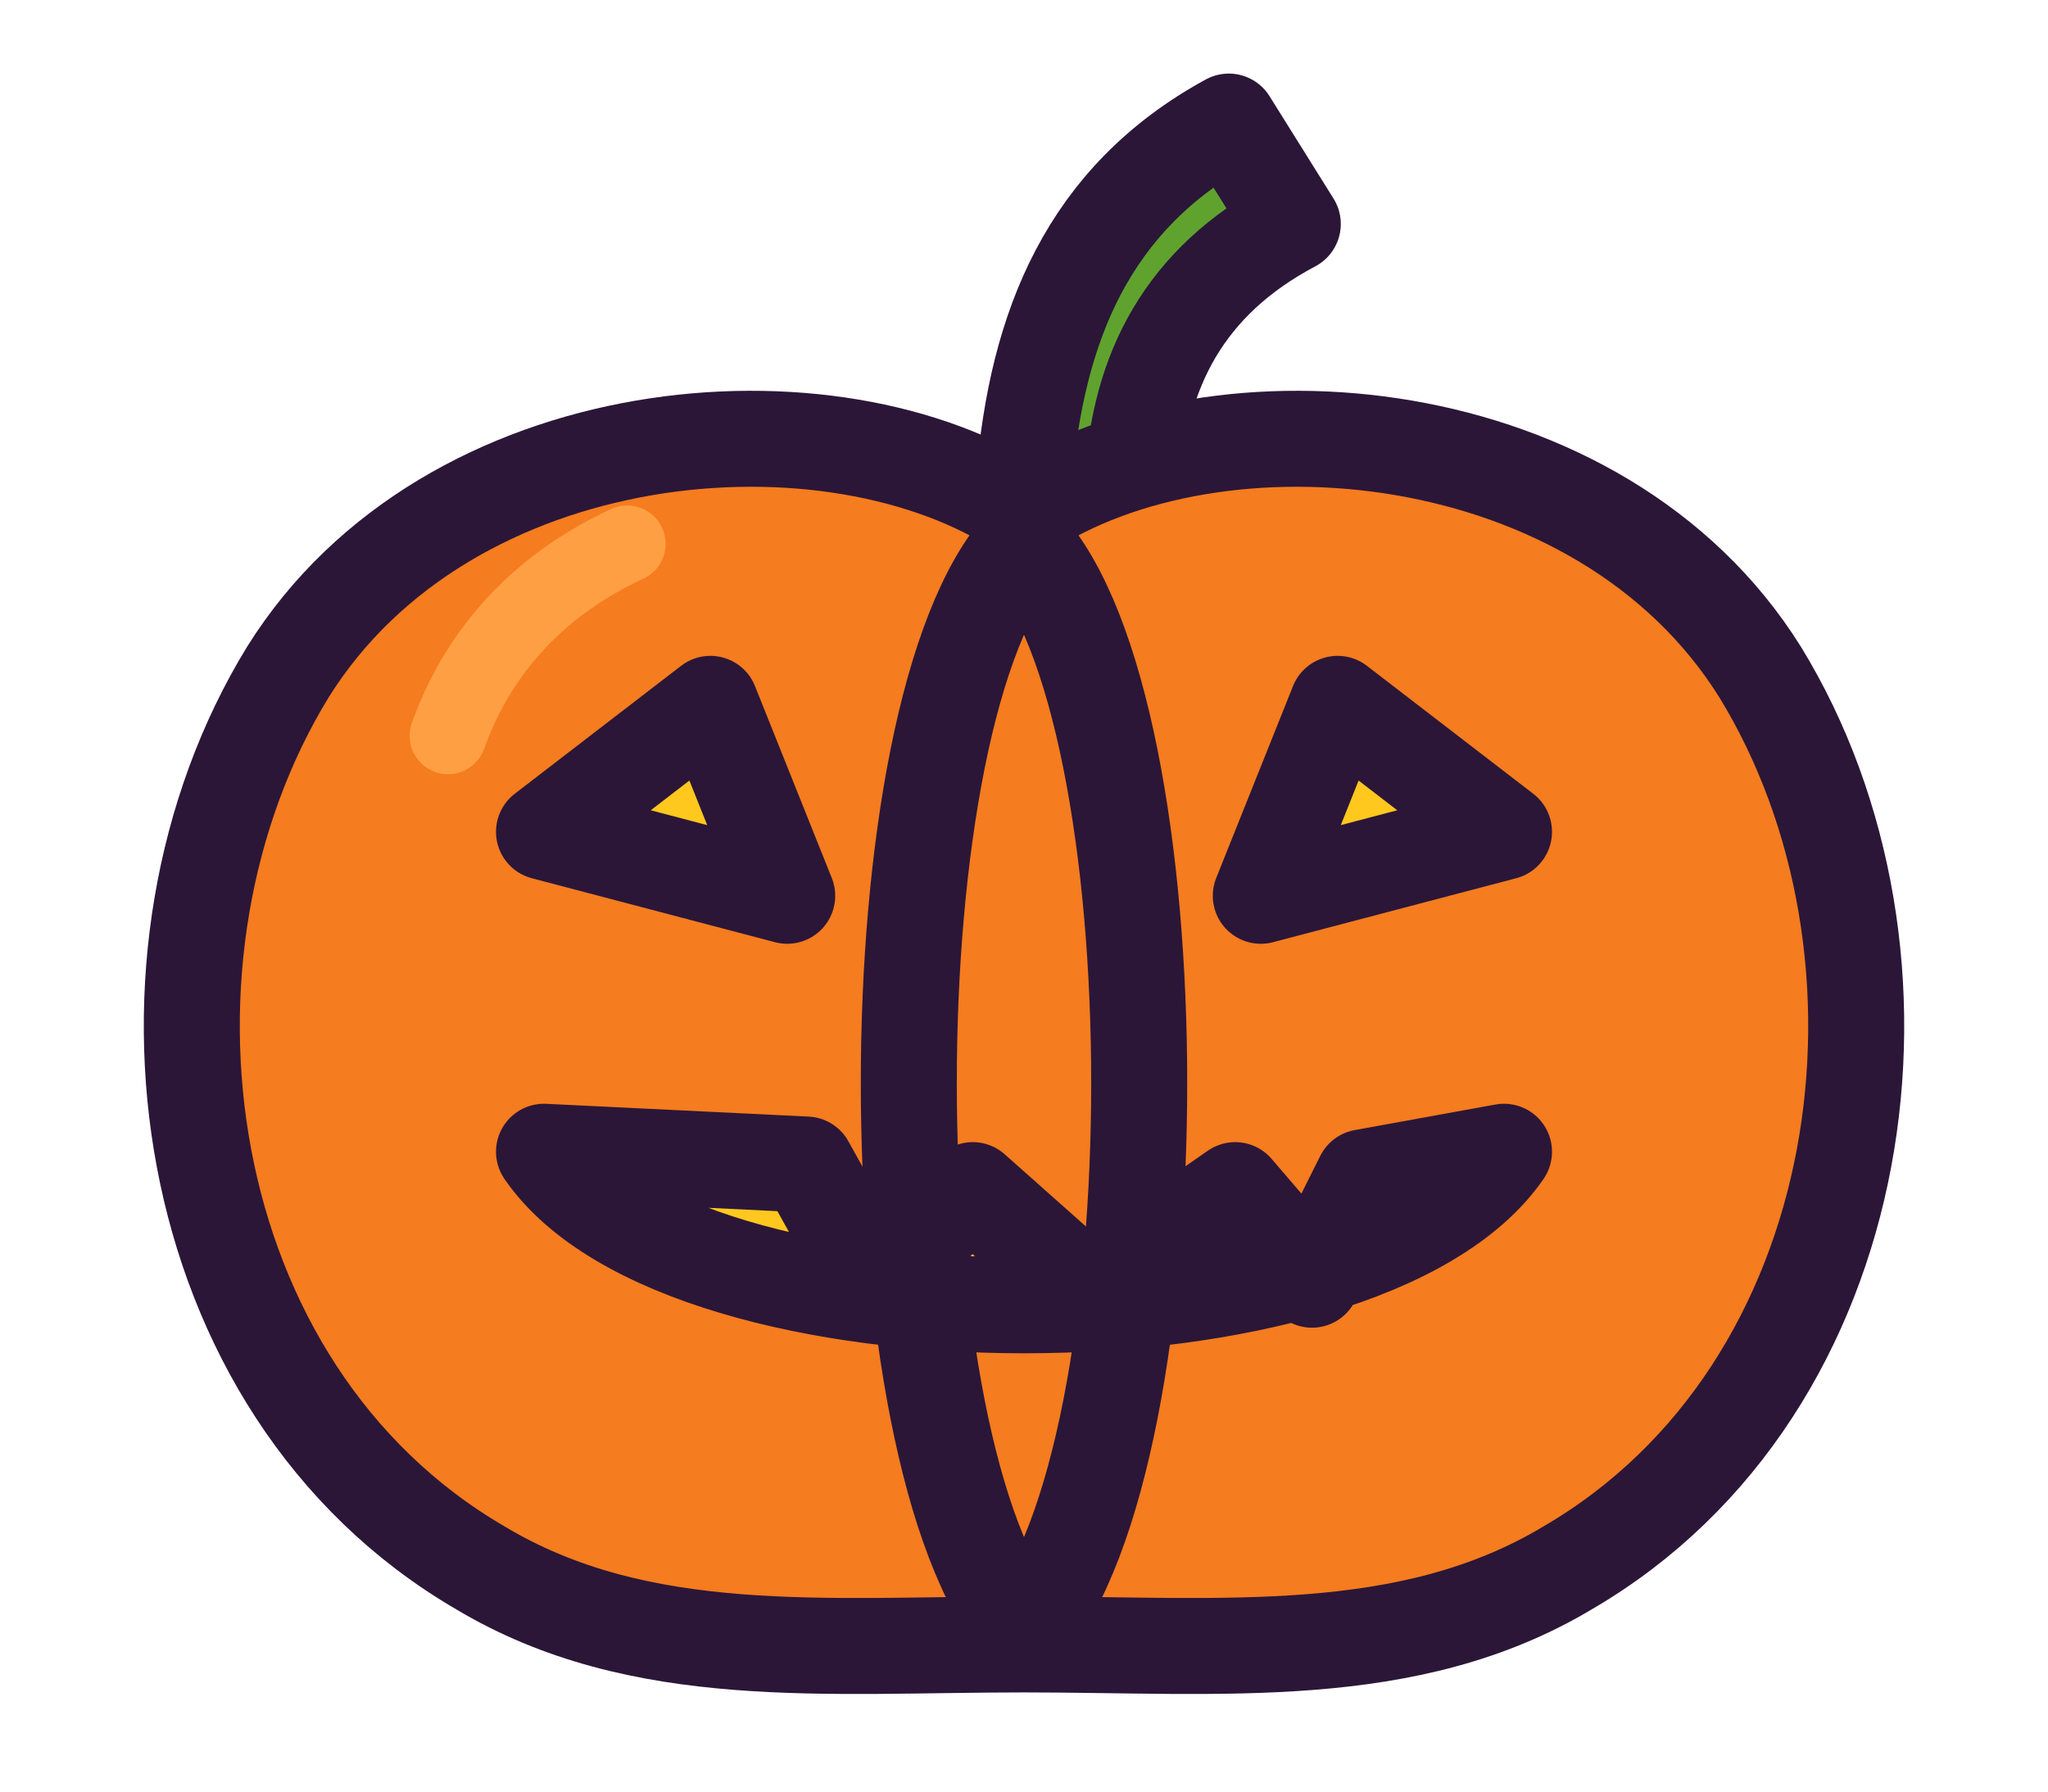
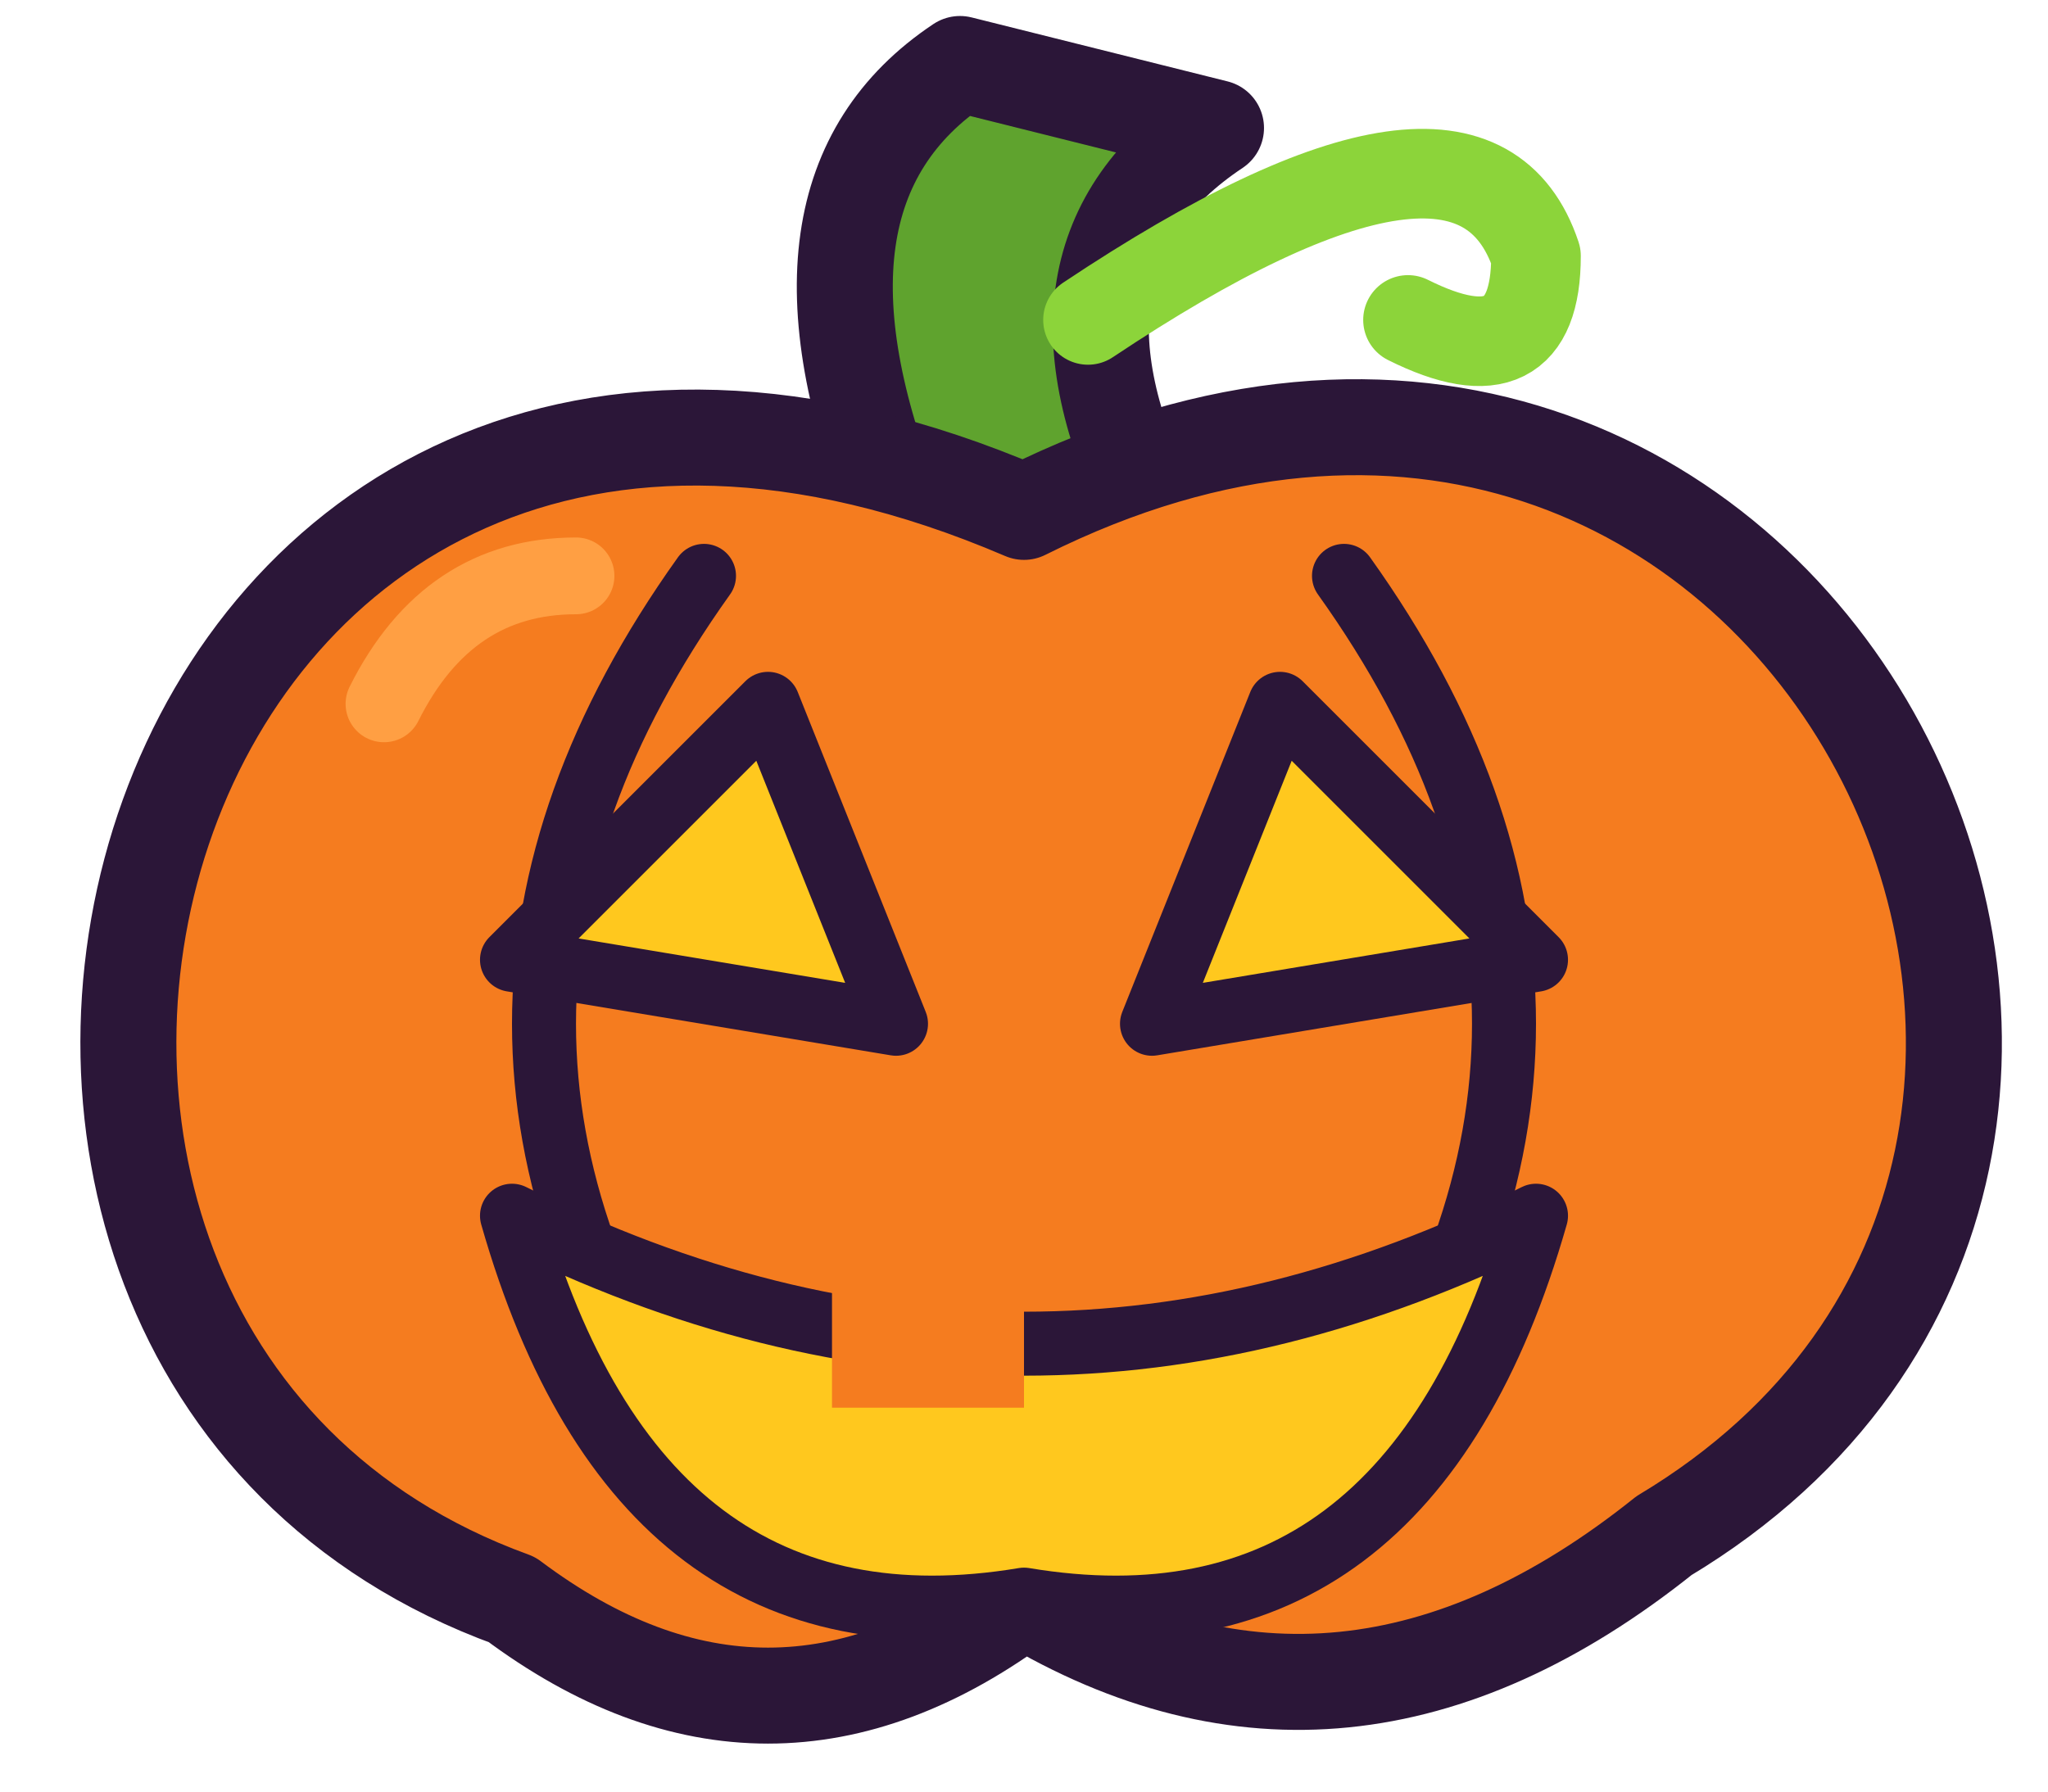
<svg xmlns="http://www.w3.org/2000/svg" viewBox="0 0 32 28">
-   <g stroke="#2b1638" stroke-width="1.5" stroke-linejoin="round">
-     <path d="M16 7.5c.2-2.4 1-4.4 3.2-5.6l1 1.6c-1.7.9-2.4 2.3-2.5 4z" fill="#5fa32e" />
-     <path d="M16 8c-3-2-9-1.5-11.5 2.5-2.7 4.4-1.8 11.2 3 14 2.5 1.5 5.4 1.2 8.5 1.2s6 .3 8.5-1.2c4.8-2.8 5.7-9.6 3-14C25 6.5 19 6 16 8z" fill="#f57c1f" />
-     <path d="M16 8.5c-2.4 2.6-2.4 14.2 0 17M16 8.5c2.4 2.6 2.4 14.2 0 17" fill="none" />
-     <g fill="#ffc81e">
-       <path d="M8.5 13l2.6-2 1.2 3zM23.5 13l-2.6-2-1.2 3z" />
-       <path d="M8.5 18c2.2 3.2 12.8 3.2 15 0l-2.2.4-.8 1.6-1.2-1.4-2.3 1.6-1.8-1.6-1.6 1.4-1-1.8z" />
-     </g>
-   </g>
-   <path d="M7 11.5c.5-1.4 1.5-2.4 2.8-3" stroke="#ff9f43" stroke-width="1.2" stroke-linecap="round" fill="none" />
+   <path fill="#5fa32e" stroke="#2b1638" stroke-linecap="round" stroke-linejoin="round" stroke-width="1.5" d="M14 8q-2-5 1-7l4 1q-3 2-1 6Z" />
+   <path fill="none" stroke="#8cd43a" stroke-linecap="round" stroke-linejoin="round" stroke-width="1.4" d="M17 5q6-4 7-1 0 2-2 1" />
+   <path fill="#f57c1f" stroke="#2b1638" stroke-linecap="round" stroke-linejoin="round" stroke-width="1.5" d="M16 8C2 2-3 21 8 25q4 3 8 0 5 3 10-1c10-6 2-22-10-16" />
+   <path fill="none" stroke="#2b1638" stroke-linecap="round" stroke-linejoin="round" d="M11 9q-5 7 0 14M21 9q5 7 0 14" />
+   <path fill="#ffc81e" stroke="#2b1638" stroke-linecap="round" stroke-linejoin="round" d="m8 15 4-4 2 5Zm10 1 2-5 4 4Z" />
+   <path fill="#ffc81e" stroke="#2b1638" stroke-linecap="round" stroke-linejoin="round" d="M8 19q8 4 16 0-2 7-8 6-6 1-8-6" />
+   <path fill="#f57c1f" d="M13 20h3v2h-3Z" />
+   <path fill="none" stroke="#ff9f43" stroke-linecap="round" stroke-linejoin="round" stroke-width="1.2" d="M6 11q1-2 3-2" />
</svg>
